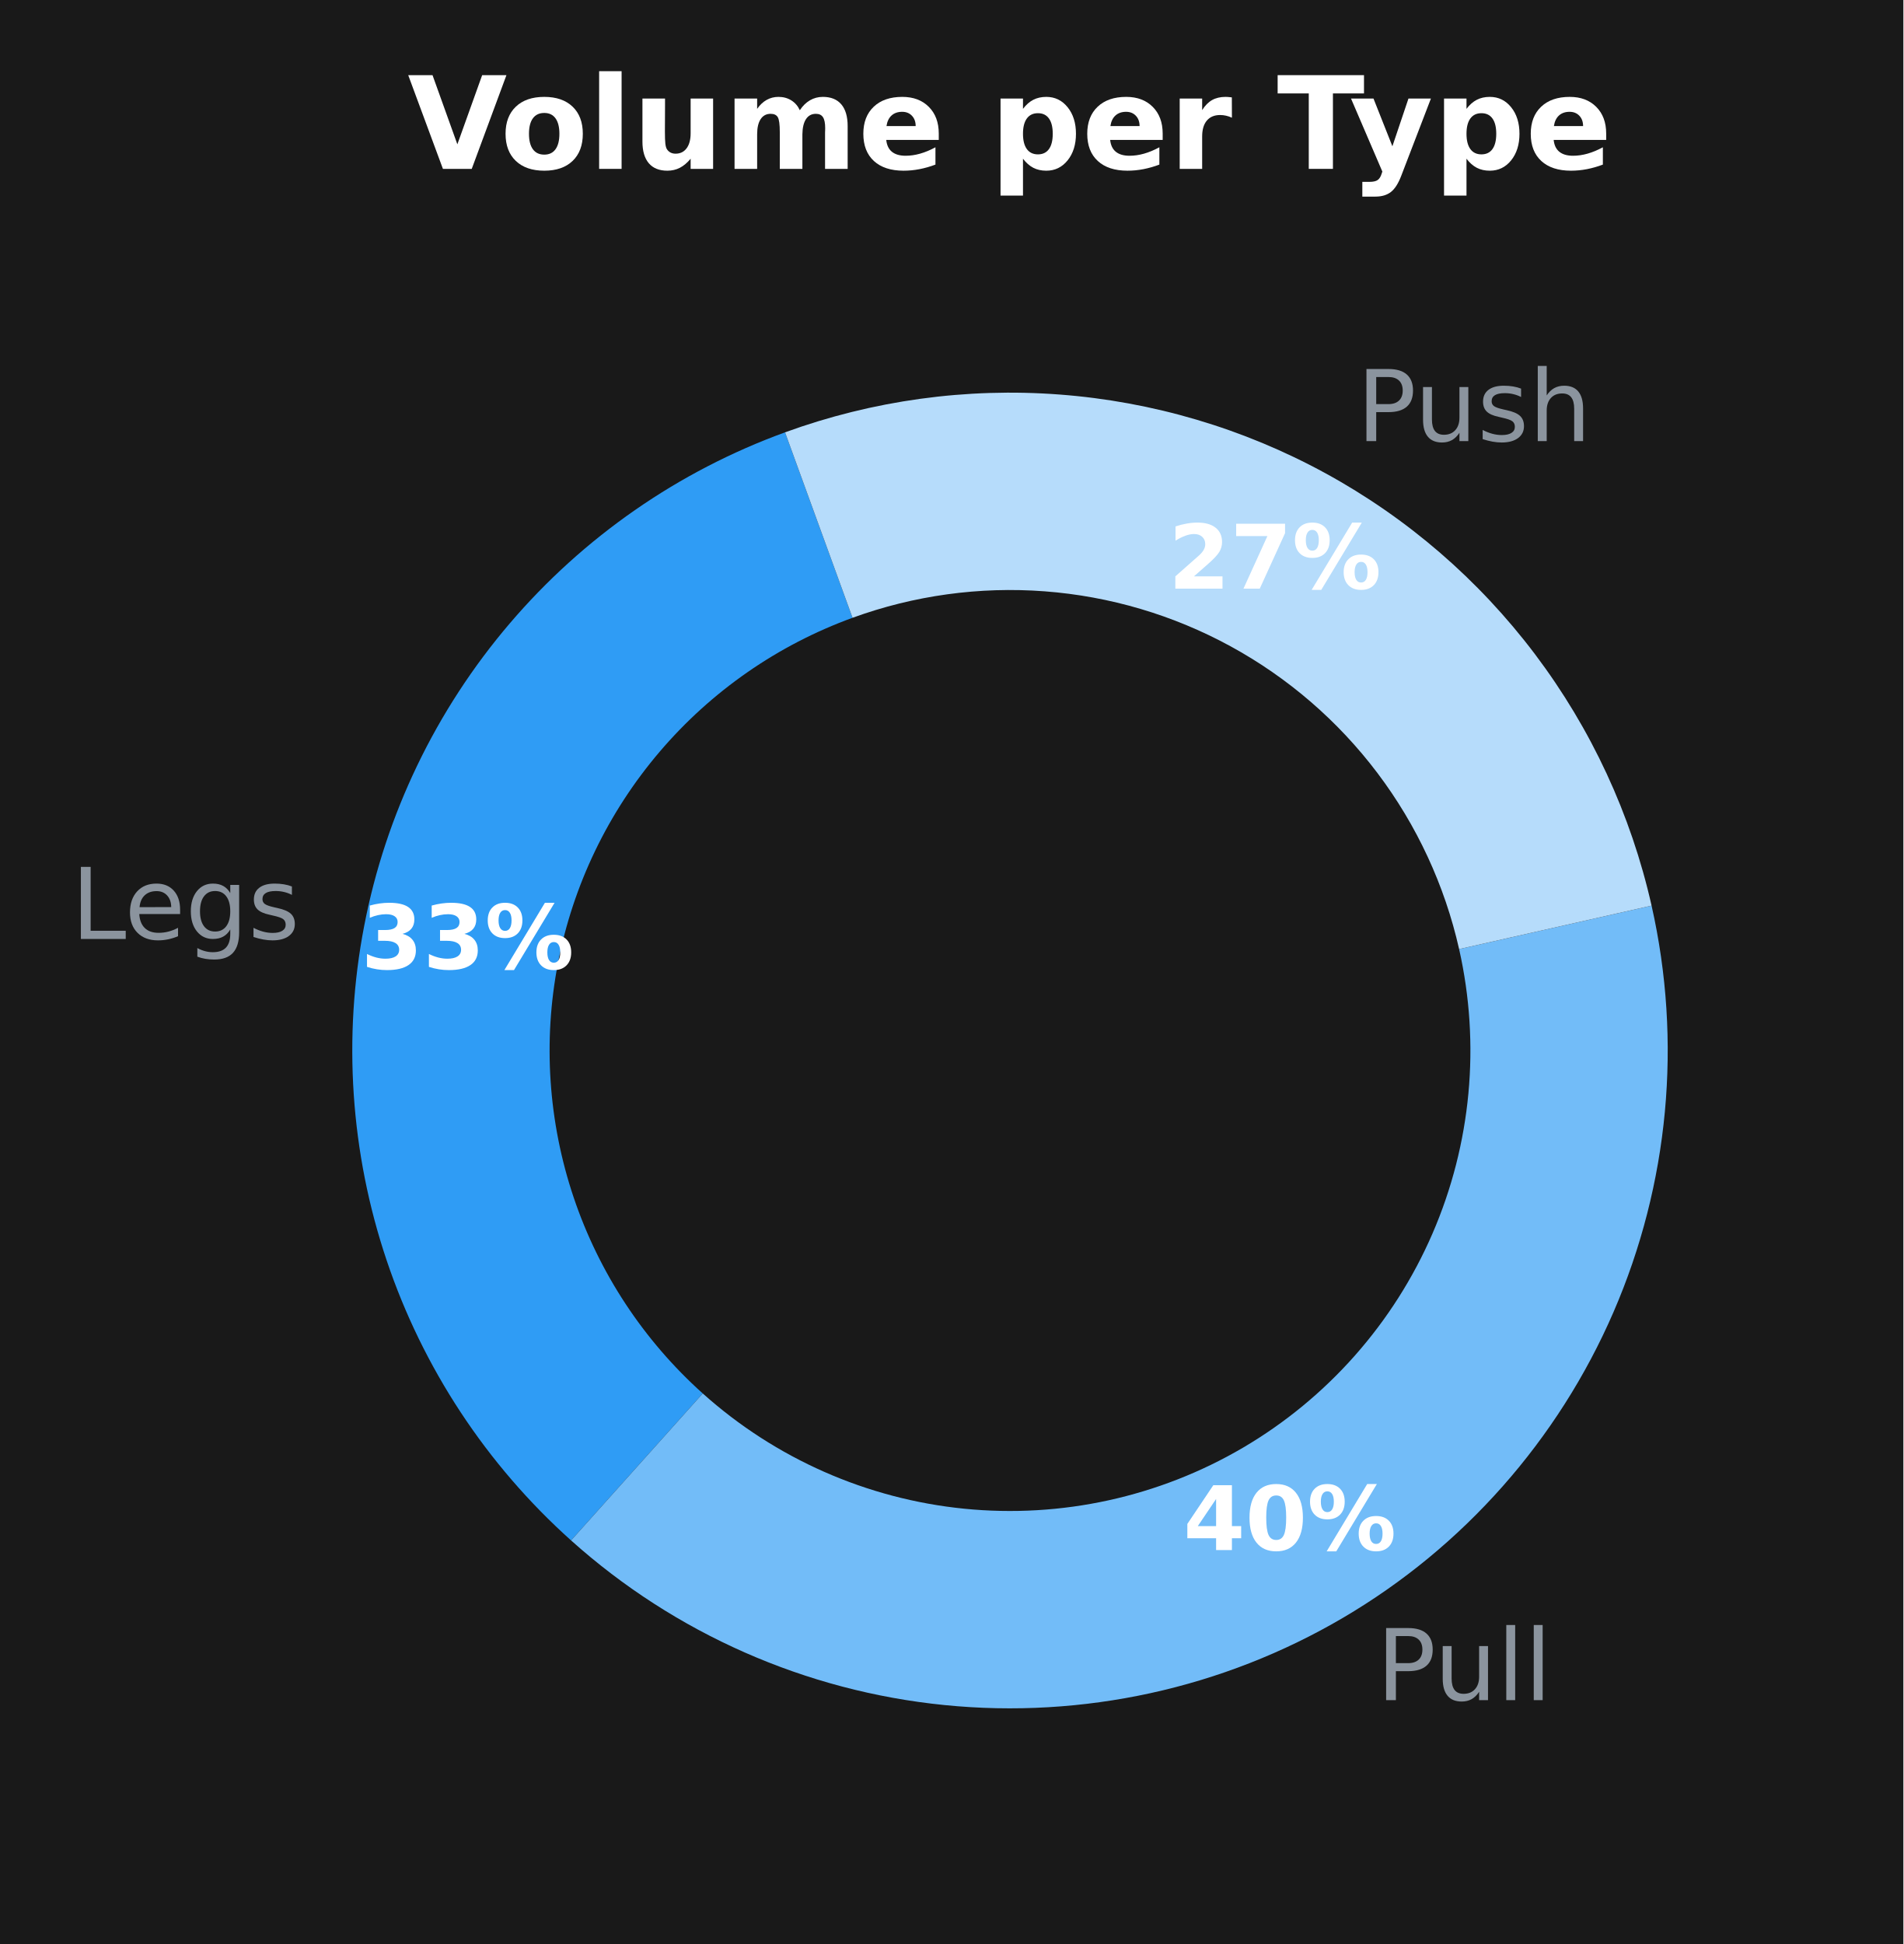
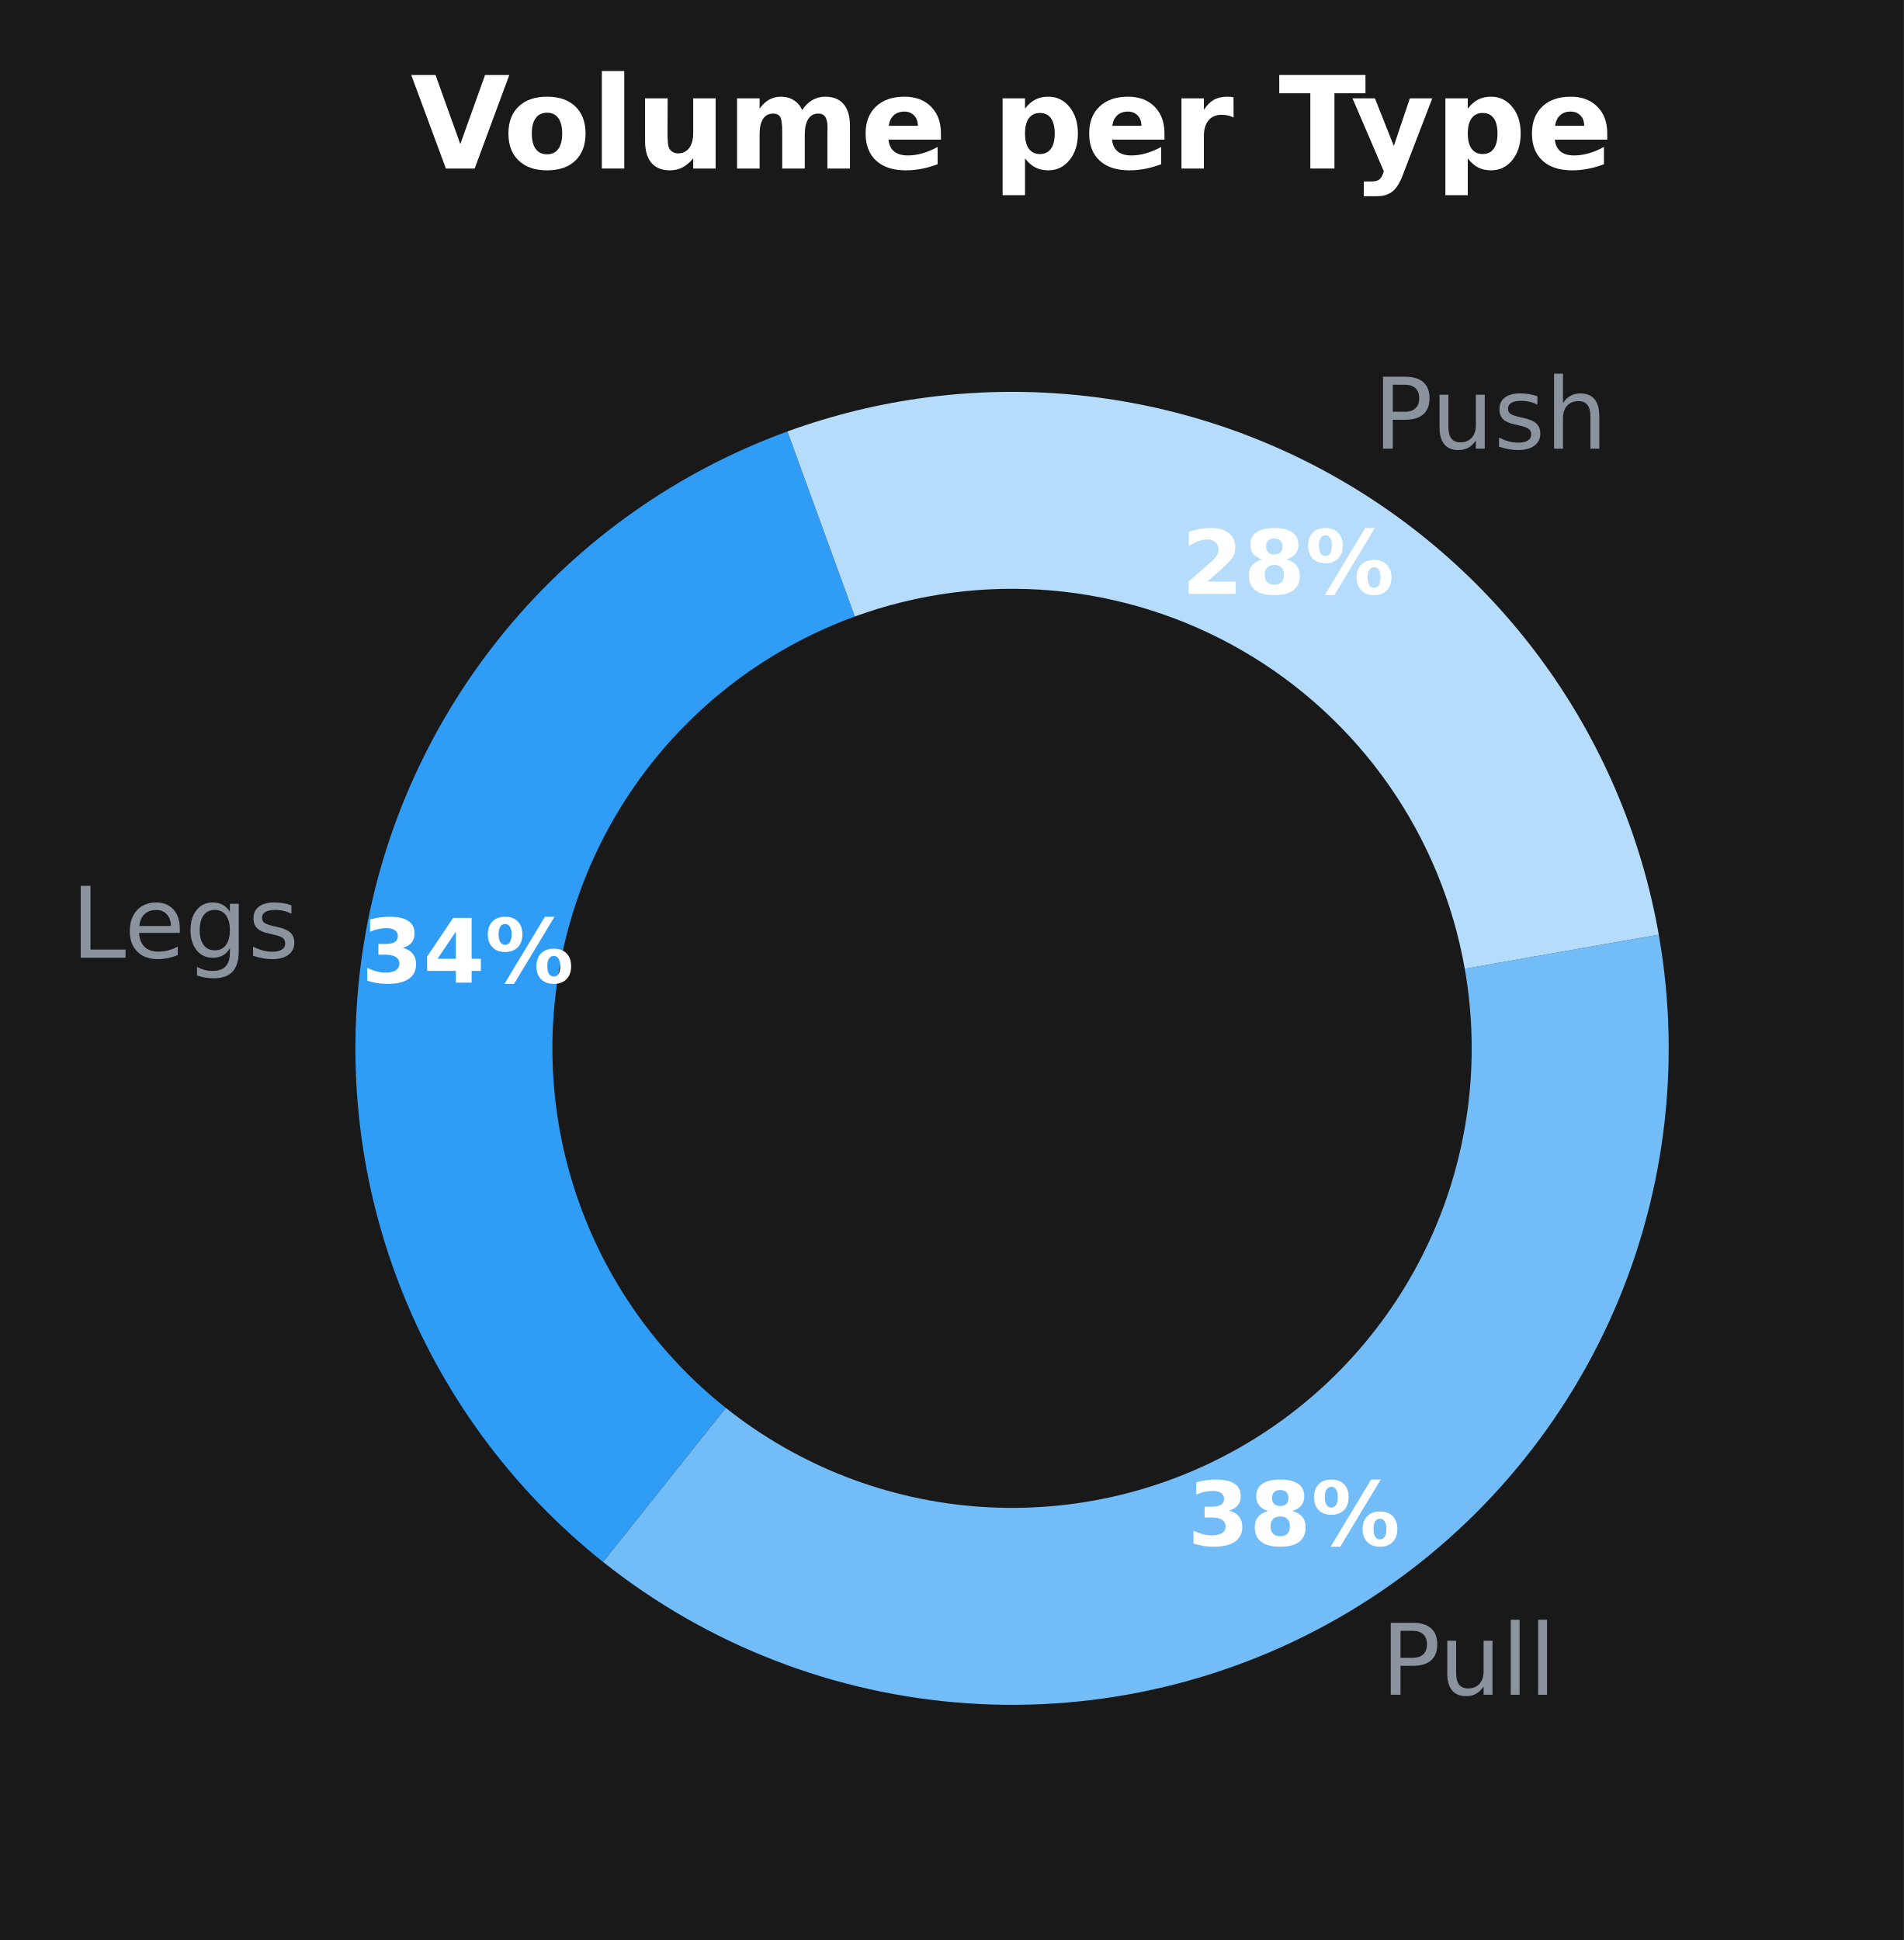
- <svg xmlns="http://www.w3.org/2000/svg" xmlns:xlink="http://www.w3.org/1999/xlink" width="192.521pt" height="196.598pt" viewBox="0 0 192.521 196.598" version="1.1">
+ <svg xmlns="http://www.w3.org/2000/svg" xmlns:xlink="http://www.w3.org/1999/xlink" width="192.895pt" height="196.598pt" viewBox="0 0 192.895 196.598" version="1.1">
  <defs>
    <style type="text/css">*{stroke-linejoin: round; stroke-linecap: butt}</style>
  </defs>
  <g id="figure_1">
    <g id="patch_1">
-       <path d="M 0 196.598  L 192.521 196.598  L 192.521 0  L 0 0  z " style="fill: #191919" />
+       <path d="M 0 196.598  L 192.895 196.598  L 192.895 0  L 0 0  z " style="fill: #191919" />
    </g>
    <g id="axes_1">
      <g id="patch_2">
-         <path d="M 79.407 43.722  C 68.606 47.653 59.006 54.317 51.547 63.062  C 44.087 71.806 39.02 82.337 36.84 93.622  C 34.66 104.908 35.442 116.568 39.109 127.461  C 42.775 138.354 49.203 148.114 57.763 155.784  L 71.083 140.921  C 65.091 135.551 60.591 128.72 58.024 121.094  C 55.458 113.469 54.91 105.307 56.436 97.407  C 57.962 89.507 61.509 82.136 66.731 76.015  C 71.952 69.893 78.672 65.229 86.233 62.477  z " style="fill: #2f9cf5" />
+         <path d="M 79.781 43.722  C 68.671 47.766 58.838 54.698 51.297 63.804  C 43.756 72.909 38.777 83.862 36.874 95.531  C 34.971 107.199 36.213 119.167 40.47 130.196  C 44.728 141.226 51.85 150.923 61.099 158.287  L 73.53 142.672  C 67.055 137.518 62.07 130.729 59.09 123.009  C 56.109 115.288 55.24 106.911 56.572 98.743  C 57.904 90.575 61.389 82.908 66.668 76.534  C 71.947 70.16 78.83 65.307 86.607 62.477  z " style="fill: #2f9cf5" />
      </g>
      <g id="patch_3">
-         <path d="M 57.763 155.784  C 68.268 165.198 81.499 171.03 95.534 172.435  C 109.569 173.84 123.694 170.746 135.856 163.602  C 148.018 156.458 157.599 145.627 163.206 132.685  C 168.813 119.742 170.162 105.345 167.055 91.586  L 147.587 95.982  C 149.761 105.613 148.818 115.691 144.893 124.751  C 140.968 133.811 134.261 141.392 125.748 146.393  C 117.234 151.393 107.347 153.559 97.522 152.576  C 87.698 151.593 78.436 147.51 71.083 140.921  z " style="fill: #72bcf8" />
+         <path d="M 61.099 158.287  C 71.663 166.696 84.54 171.694 98.011 172.612  C 111.482 173.53 124.918 170.326 136.525 163.427  C 148.132 156.529 157.368 146.258 163 133.986  C 168.631 121.715 170.396 108.015 168.057 94.717  L 148.401 98.173  C 150.037 107.482 148.802 117.072 144.86 125.662  C 140.918 134.252 134.453 141.442 126.328 146.271  C 118.203 151.1 108.798 153.342 99.368 152.7  C 89.938 152.057 80.924 148.559 73.53 142.672  z " style="fill: #72bcf8" />
      </g>
      <g id="patch_4">
-         <path d="M 167.055 91.586  C 164.975 82.37 160.954 73.703 155.263 66.161  C 149.572 58.62 142.339 52.377 134.047 47.849  C 125.755 43.321 116.592 40.61 107.171 39.899  C 97.75 39.187 88.285 40.491 79.407 43.722  L 86.233 62.477  C 92.448 60.215 99.073 59.303 105.668 59.801  C 112.263 60.299 118.676 62.196 124.481 65.366  C 130.285 68.535 135.348 72.906 139.332 78.184  C 143.316 83.463 146.13 89.531 147.587 95.982  z " style="fill: #b6dcfb" />
+         <path d="M 168.057 94.717  C 166.375 85.146 162.615 76.06 157.045 68.098  C 151.474 60.137 144.226 53.491 135.812 48.631  C 127.398 43.77 118.021 40.812 108.341 39.964  C 98.661 39.116 88.912 40.399 79.781 43.722  L 86.607 62.477  C 92.999 60.15 99.823 59.252 106.599 59.846  C 113.375 60.44 119.939 62.511 125.829 65.913  C 131.719 69.315 136.792 73.967 140.692 79.54  C 144.591 85.113 147.223 91.474 148.401 98.173  z " style="fill: #b6dcfb" />
      </g>
      <g id="matplotlib.axis_1" />
      <g id="matplotlib.axis_2" />
      <g id="text_1">
-         <g style="fill: #8b949e" transform="translate(7.2 94.95818) scale(0.1 -0.1)">
+         <g style="fill: #8b949e" transform="translate(7.2 97.05783) scale(0.1 -0.1)">
          <defs>
            <path id="DejaVuSans-2f" d="M 628 4666  L 1259 4666  L 1259 531  L 3531 531  L 3531 0  L 628 0  L 628 4666  z " transform="scale(0.015625)" />
            <path id="DejaVuSans-48" d="M 3597 1894  L 3597 1613  L 953 1613  Q 991 1019 1311 708  Q 1631 397 2203 397  Q 2534 397 2845 478  Q 3156 559 3463 722  L 3463 178  Q 3153 47 2828 -22  Q 2503 -91 2169 -91  Q 1331 -91 842 396  Q 353 884 353 1716  Q 353 2575 817 3079  Q 1281 3584 2069 3584  Q 2775 3584 3186 3129  Q 3597 2675 3597 1894  z M 3022 2063  Q 3016 2534 2758 2815  Q 2500 3097 2075 3097  Q 1594 3097 1305 2825  Q 1016 2553 972 2059  L 3022 2063  z " transform="scale(0.015625)" />
            <path id="DejaVuSans-4a" d="M 2906 1791  Q 2906 2416 2648 2759  Q 2391 3103 1925 3103  Q 1463 3103 1205 2759  Q 947 2416 947 1791  Q 947 1169 1205 825  Q 1463 481 1925 481  Q 2391 481 2648 825  Q 2906 1169 2906 1791  z M 3481 434  Q 3481 -459 3084 -895  Q 2688 -1331 1869 -1331  Q 1566 -1331 1297 -1286  Q 1028 -1241 775 -1147  L 775 -588  Q 1028 -725 1275 -790  Q 1522 -856 1778 -856  Q 2344 -856 2625 -561  Q 2906 -266 2906 331  L 2906 616  Q 2728 306 2450 153  Q 2172 0 1784 0  Q 1141 0 747 490  Q 353 981 353 1791  Q 353 2603 747 3093  Q 1141 3584 1784 3584  Q 2172 3584 2450 3431  Q 2728 3278 2906 2969  L 2906 3500  L 3481 3500  L 3481 434  z " transform="scale(0.015625)" />
            <path id="DejaVuSans-56" d="M 2834 3397  L 2834 2853  Q 2591 2978 2328 3040  Q 2066 3103 1784 3103  Q 1356 3103 1142 2972  Q 928 2841 928 2578  Q 928 2378 1081 2264  Q 1234 2150 1697 2047  L 1894 2003  Q 2506 1872 2764 1633  Q 3022 1394 3022 966  Q 3022 478 2636 193  Q 2250 -91 1575 -91  Q 1294 -91 989 -36  Q 684 19 347 128  L 347 722  Q 666 556 975 473  Q 1284 391 1588 391  Q 1994 391 2212 530  Q 2431 669 2431 922  Q 2431 1156 2273 1281  Q 2116 1406 1581 1522  L 1381 1569  Q 847 1681 609 1914  Q 372 2147 372 2553  Q 372 3047 722 3315  Q 1072 3584 1716 3584  Q 2034 3584 2315 3537  Q 2597 3491 2834 3397  z " transform="scale(0.015625)" />
          </defs>
          <use xlink:href="#DejaVuSans-2f" />
          <use xlink:href="#DejaVuSans-48" transform="translate(53.96875 0)" />
          <use xlink:href="#DejaVuSans-4a" transform="translate(115.5 0)" />
          <use xlink:href="#DejaVuSans-56" transform="translate(178.9844 0)" />
        </g>
      </g>
      <g id="text_2">
-         <g style="fill: #8b949e" transform="translate(139.2258 171.936) scale(0.1 -0.1)">
+         <g style="fill: #8b949e" transform="translate(139.9239 171.7445) scale(0.1 -0.1)">
          <defs>
            <path id="DejaVuSans-33" d="M 1259 4147  L 1259 2394  L 2053 2394  Q 2494 2394 2734 2622  Q 2975 2850 2975 3272  Q 2975 3691 2734 3919  Q 2494 4147 2053 4147  L 1259 4147  z M 628 4666  L 2053 4666  Q 2838 4666 3239 4311  Q 3641 3956 3641 3272  Q 3641 2581 3239 2228  Q 2838 1875 2053 1875  L 1259 1875  L 1259 0  L 628 0  L 628 4666  z " transform="scale(0.015625)" />
            <path id="DejaVuSans-58" d="M 544 1381  L 544 3500  L 1119 3500  L 1119 1403  Q 1119 906 1312 657  Q 1506 409 1894 409  Q 2359 409 2629 706  Q 2900 1003 2900 1516  L 2900 3500  L 3475 3500  L 3475 0  L 2900 0  L 2900 538  Q 2691 219 2414 64  Q 2138 -91 1772 -91  Q 1169 -91 856 284  Q 544 659 544 1381  z M 1991 3584  L 1991 3584  z " transform="scale(0.015625)" />
            <path id="DejaVuSans-4f" d="M 603 4863  L 1178 4863  L 1178 0  L 603 0  L 603 4863  z " transform="scale(0.015625)" />
          </defs>
          <use xlink:href="#DejaVuSans-33" />
          <use xlink:href="#DejaVuSans-58" transform="translate(58.54688 0)" />
          <use xlink:href="#DejaVuSans-4f" transform="translate(121.9219 0)" />
          <use xlink:href="#DejaVuSans-4f" transform="translate(149.7031 0)" />
        </g>
      </g>
      <g id="text_3">
-         <g style="fill: #8b949e" transform="translate(137.2351 44.60815) scale(0.1 -0.1)">
+         <g style="fill: #8b949e" transform="translate(139.1401 45.46826) scale(0.1 -0.1)">
          <defs>
            <path id="DejaVuSans-4b" d="M 3513 2113  L 3513 0  L 2938 0  L 2938 2094  Q 2938 2591 2744 2837  Q 2550 3084 2163 3084  Q 1697 3084 1428 2787  Q 1159 2491 1159 1978  L 1159 0  L 581 0  L 581 4863  L 1159 4863  L 1159 2956  Q 1366 3272 1645 3428  Q 1925 3584 2291 3584  Q 2894 3584 3203 3211  Q 3513 2838 3513 2113  z " transform="scale(0.015625)" />
          </defs>
          <use xlink:href="#DejaVuSans-33" />
          <use xlink:href="#DejaVuSans-58" transform="translate(58.54688 0)" />
          <use xlink:href="#DejaVuSans-56" transform="translate(121.9219 0)" />
          <use xlink:href="#DejaVuSans-4b" transform="translate(174.0156 0)" />
        </g>
      </g>
      <g id="text_4">
-         <g style="fill: #ffffff" transform="translate(36.52006 97.97853) scale(0.09 -0.09)">
+         <g style="fill: #ffffff" transform="translate(36.60843 99.5819) scale(0.09 -0.09)">
          <defs>
            <path id="DejaVuSans-Bold-16" d="M 2981 2516  Q 3453 2394 3698 2092  Q 3944 1791 3944 1325  Q 3944 631 3412 270  Q 2881 -91 1863 -91  Q 1503 -91 1142 -33  Q 781 25 428 141  L 428 1069  Q 766 900 1098 814  Q 1431 728 1753 728  Q 2231 728 2486 893  Q 2741 1059 2741 1369  Q 2741 1688 2480 1852  Q 2219 2016 1709 2016  L 1228 2016  L 1228 2791  L 1734 2791  Q 2188 2791 2409 2933  Q 2631 3075 2631 3366  Q 2631 3634 2415 3781  Q 2200 3928 1806 3928  Q 1516 3928 1219 3862  Q 922 3797 628 3669  L 628 4550  Q 984 4650 1334 4700  Q 1684 4750 2022 4750  Q 2931 4750 3382 4451  Q 3834 4153 3834 3553  Q 3834 3144 3618 2883  Q 3403 2622 2981 2516  z " transform="scale(0.015625)" />
+             <path id="DejaVuSans-Bold-17" d="M 2356 3675  L 1038 1722  L 2356 1722  L 2356 3675  z M 2156 4666  L 3494 4666  L 3494 1722  L 4159 1722  L 4159 850  L 3494 850  L 3494 0  L 2356 0  L 2356 850  L 288 850  L 288 1881  L 2156 4666  z " transform="scale(0.015625)" />
            <path id="DejaVuSans-Bold-8" d="M 4959 1925  Q 4738 1925 4616 1733  Q 4494 1541 4494 1184  Q 4494 825 4614 633  Q 4734 441 4959 441  Q 5184 441 5303 633  Q 5422 825 5422 1184  Q 5422 1541 5301 1733  Q 5181 1925 4959 1925  z M 4959 2450  Q 5541 2450 5875 2112  Q 6209 1775 6209 1184  Q 6209 594 5875 251  Q 5541 -91 4959 -91  Q 4378 -91 4042 251  Q 3706 594 3706 1184  Q 3706 1772 4042 2111  Q 4378 2450 4959 2450  z M 2094 -91  L 1403 -91  L 4319 4750  L 5013 4750  L 2094 -91  z M 1453 4750  Q 2034 4750 2367 4411  Q 2700 4072 2700 3481  Q 2700 2891 2367 2550  Q 2034 2209 1453 2209  Q 872 2209 539 2550  Q 206 2891 206 3481  Q 206 4072 539 4411  Q 872 4750 1453 4750  z M 1453 4225  Q 1228 4225 1106 4031  Q 984 3838 984 3481  Q 984 3122 1106 2926  Q 1228 2731 1453 2731  Q 1678 2731 1798 2926  Q 1919 3122 1919 3481  Q 1919 3838 1797 4031  Q 1675 4225 1453 4225  z " transform="scale(0.015625)" />
          </defs>
          <use xlink:href="#DejaVuSans-Bold-16" />
-           <use xlink:href="#DejaVuSans-Bold-16" transform="translate(69.57812 0)" />
+           <use xlink:href="#DejaVuSans-Bold-17" transform="translate(69.57812 0)" />
          <use xlink:href="#DejaVuSans-Bold-8" transform="translate(139.1562 0)" />
        </g>
      </g>
      <g id="text_5">
-         <g style="fill: #ffffff" transform="translate(119.6938 156.7613) scale(0.09 -0.09)">
+         <g style="fill: #ffffff" transform="translate(120.3153 156.615) scale(0.09 -0.09)">
          <defs>
-             <path id="DejaVuSans-Bold-17" d="M 2356 3675  L 1038 1722  L 2356 1722  L 2356 3675  z M 2156 4666  L 3494 4666  L 3494 1722  L 4159 1722  L 4159 850  L 3494 850  L 3494 0  L 2356 0  L 2356 850  L 288 850  L 288 1881  L 2156 4666  z " transform="scale(0.015625)" />
-             <path id="DejaVuSans-Bold-13" d="M 2944 2338  Q 2944 3213 2780 3570  Q 2616 3928 2228 3928  Q 1841 3928 1675 3570  Q 1509 3213 1509 2338  Q 1509 1453 1675 1090  Q 1841 728 2228 728  Q 2613 728 2778 1090  Q 2944 1453 2944 2338  z M 4147 2328  Q 4147 1169 3647 539  Q 3147 -91 2228 -91  Q 1306 -91 806 539  Q 306 1169 306 2328  Q 306 3491 806 4120  Q 1306 4750 2228 4750  Q 3147 4750 3647 4120  Q 4147 3491 4147 2328  z " transform="scale(0.015625)" />
+             <path id="DejaVuSans-Bold-1b" d="M 2228 2088  Q 1891 2088 1709 1903  Q 1528 1719 1528 1375  Q 1528 1031 1709 848  Q 1891 666 2228 666  Q 2563 666 2741 848  Q 2919 1031 2919 1375  Q 2919 1722 2741 1905  Q 2563 2088 2228 2088  z M 1350 2484  Q 925 2613 709 2878  Q 494 3144 494 3541  Q 494 4131 934 4440  Q 1375 4750 2228 4750  Q 3075 4750 3515 4442  Q 3956 4134 3956 3541  Q 3956 3144 3739 2878  Q 3522 2613 3097 2484  Q 3572 2353 3814 2058  Q 4056 1763 4056 1313  Q 4056 619 3595 264  Q 3134 -91 2228 -91  Q 1319 -91 855 264  Q 391 619 391 1313  Q 391 1763 633 2058  Q 875 2353 1350 2484  z M 1631 3419  Q 1631 3141 1786 2991  Q 1941 2841 2228 2841  Q 2509 2841 2662 2991  Q 2816 3141 2816 3419  Q 2816 3697 2662 3845  Q 2509 3994 2228 3994  Q 1941 3994 1786 3844  Q 1631 3694 1631 3419  z " transform="scale(0.015625)" />
          </defs>
-           <use xlink:href="#DejaVuSans-Bold-17" />
-           <use xlink:href="#DejaVuSans-Bold-13" transform="translate(69.57812 0)" />
+           <use xlink:href="#DejaVuSans-Bold-16" />
+           <use xlink:href="#DejaVuSans-Bold-1b" transform="translate(69.57812 0)" />
          <use xlink:href="#DejaVuSans-Bold-8" transform="translate(139.1562 0)" />
        </g>
      </g>
      <g id="text_6">
-         <g style="fill: #ffffff" transform="translate(118.1736 59.52913) scale(0.09 -0.09)">
+         <g style="fill: #ffffff" transform="translate(119.7167 60.18594) scale(0.09 -0.09)">
          <defs>
            <path id="DejaVuSans-Bold-15" d="M 1844 884  L 3897 884  L 3897 0  L 506 0  L 506 884  L 2209 2388  Q 2438 2594 2547 2791  Q 2656 2988 2656 3200  Q 2656 3528 2436 3728  Q 2216 3928 1850 3928  Q 1569 3928 1234 3808  Q 900 3688 519 3450  L 519 4475  Q 925 4609 1322 4679  Q 1719 4750 2100 4750  Q 2938 4750 3402 4381  Q 3866 4013 3866 3353  Q 3866 2972 3669 2642  Q 3472 2313 2841 1759  L 1844 884  z " transform="scale(0.015625)" />
-             <path id="DejaVuSans-Bold-1a" d="M 428 4666  L 3944 4666  L 3944 3988  L 2125 0  L 953 0  L 2675 3781  L 428 3781  L 428 4666  z " transform="scale(0.015625)" />
          </defs>
          <use xlink:href="#DejaVuSans-Bold-15" />
-           <use xlink:href="#DejaVuSans-Bold-1a" transform="translate(69.57812 0)" />
+           <use xlink:href="#DejaVuSans-Bold-1b" transform="translate(69.57812 0)" />
          <use xlink:href="#DejaVuSans-Bold-8" transform="translate(139.1562 0)" />
        </g>
      </g>
      <g id="text_7">
-         <g style="fill: #ffffff" transform="translate(41.22834 17.07797) scale(0.13 -0.13)">
+         <g style="fill: #ffffff" transform="translate(41.60221 17.07797) scale(0.13 -0.13)">
          <defs>
            <path id="DejaVuSans-Bold-39" d="M 31 4666  L 1241 4666  L 2478 1222  L 3713 4666  L 4922 4666  L 3194 0  L 1759 0  L 31 4666  z " transform="scale(0.015625)" />
            <path id="DejaVuSans-Bold-52" d="M 2203 2784  Q 1831 2784 1636 2517  Q 1441 2250 1441 1747  Q 1441 1244 1636 976  Q 1831 709 2203 709  Q 2569 709 2762 976  Q 2956 1244 2956 1747  Q 2956 2250 2762 2517  Q 2569 2784 2203 2784  z M 2203 3584  Q 3106 3584 3614 3096  Q 4122 2609 4122 1747  Q 4122 884 3614 396  Q 3106 -91 2203 -91  Q 1297 -91 786 396  Q 275 884 275 1747  Q 275 2609 786 3096  Q 1297 3584 2203 3584  z " transform="scale(0.015625)" />
            <path id="DejaVuSans-Bold-4f" d="M 538 4863  L 1656 4863  L 1656 0  L 538 0  L 538 4863  z " transform="scale(0.015625)" />
            <path id="DejaVuSans-Bold-58" d="M 500 1363  L 500 3500  L 1625 3500  L 1625 3150  Q 1625 2866 1622 2436  Q 1619 2006 1619 1863  Q 1619 1441 1641 1255  Q 1663 1069 1716 984  Q 1784 875 1895 815  Q 2006 756 2150 756  Q 2500 756 2700 1025  Q 2900 1294 2900 1772  L 2900 3500  L 4019 3500  L 4019 0  L 2900 0  L 2900 506  Q 2647 200 2364 54  Q 2081 -91 1741 -91  Q 1134 -91 817 281  Q 500 653 500 1363  z " transform="scale(0.015625)" />
            <path id="DejaVuSans-Bold-50" d="M 3781 2919  Q 3994 3244 4286 3414  Q 4578 3584 4928 3584  Q 5531 3584 5847 3212  Q 6163 2841 6163 2131  L 6163 0  L 5038 0  L 5038 1825  Q 5041 1866 5042 1909  Q 5044 1953 5044 2034  Q 5044 2406 4934 2573  Q 4825 2741 4581 2741  Q 4263 2741 4089 2478  Q 3916 2216 3909 1719  L 3909 0  L 2784 0  L 2784 1825  Q 2784 2406 2684 2573  Q 2584 2741 2328 2741  Q 2006 2741 1831 2477  Q 1656 2213 1656 1722  L 1656 0  L 531 0  L 531 3500  L 1656 3500  L 1656 2988  Q 1863 3284 2130 3434  Q 2397 3584 2719 3584  Q 3081 3584 3359 3409  Q 3638 3234 3781 2919  z " transform="scale(0.015625)" />
            <path id="DejaVuSans-Bold-48" d="M 4031 1759  L 4031 1441  L 1416 1441  Q 1456 1047 1700 850  Q 1944 653 2381 653  Q 2734 653 3104 758  Q 3475 863 3866 1075  L 3866 213  Q 3469 63 3072 -14  Q 2675 -91 2278 -91  Q 1328 -91 801 392  Q 275 875 275 1747  Q 275 2603 792 3093  Q 1309 3584 2216 3584  Q 3041 3584 3536 3087  Q 4031 2591 4031 1759  z M 2881 2131  Q 2881 2450 2695 2645  Q 2509 2841 2209 2841  Q 1884 2841 1681 2658  Q 1478 2475 1428 2131  L 2881 2131  z " transform="scale(0.015625)" />
            <path id="DejaVuSans-Bold-3" transform="scale(0.015625)" />
            <path id="DejaVuSans-Bold-53" d="M 1656 506  L 1656 -1331  L 538 -1331  L 538 3500  L 1656 3500  L 1656 2988  Q 1888 3294 2169 3439  Q 2450 3584 2816 3584  Q 3463 3584 3878 3070  Q 4294 2556 4294 1747  Q 4294 938 3878 423  Q 3463 -91 2816 -91  Q 2450 -91 2169 54  Q 1888 200 1656 506  z M 2400 2772  Q 2041 2772 1848 2508  Q 1656 2244 1656 1747  Q 1656 1250 1848 986  Q 2041 722 2400 722  Q 2759 722 2948 984  Q 3138 1247 3138 1747  Q 3138 2247 2948 2509  Q 2759 2772 2400 2772  z " transform="scale(0.015625)" />
            <path id="DejaVuSans-Bold-55" d="M 3138 2547  Q 2991 2616 2845 2648  Q 2700 2681 2553 2681  Q 2122 2681 1889 2404  Q 1656 2128 1656 1613  L 1656 0  L 538 0  L 538 3500  L 1656 3500  L 1656 2925  Q 1872 3269 2151 3426  Q 2431 3584 2822 3584  Q 2878 3584 2943 3579  Q 3009 3575 3134 3559  L 3138 2547  z " transform="scale(0.015625)" />
            <path id="DejaVuSans-Bold-37" d="M 31 4666  L 4331 4666  L 4331 3756  L 2784 3756  L 2784 0  L 1581 0  L 1581 3756  L 31 3756  L 31 4666  z " transform="scale(0.015625)" />
            <path id="DejaVuSans-Bold-5c" d="M 78 3500  L 1197 3500  L 2138 1125  L 2938 3500  L 4056 3500  L 2584 -331  Q 2363 -916 2067 -1148  Q 1772 -1381 1288 -1381  L 641 -1381  L 641 -647  L 991 -647  Q 1275 -647 1404 -556  Q 1534 -466 1606 -231  L 1638 -134  L 78 3500  z " transform="scale(0.015625)" />
          </defs>
          <use xlink:href="#DejaVuSans-Bold-39" />
          <use xlink:href="#DejaVuSans-Bold-52" transform="translate(71.92188 0)" />
          <use xlink:href="#DejaVuSans-Bold-4f" transform="translate(140.625 0)" />
          <use xlink:href="#DejaVuSans-Bold-58" transform="translate(174.9062 0)" />
          <use xlink:href="#DejaVuSans-Bold-50" transform="translate(246.0938 0)" />
          <use xlink:href="#DejaVuSans-Bold-48" transform="translate(350.2969 0)" />
          <use xlink:href="#DejaVuSans-Bold-3" transform="translate(418.125 0)" />
          <use xlink:href="#DejaVuSans-Bold-53" transform="translate(452.9375 0)" />
          <use xlink:href="#DejaVuSans-Bold-48" transform="translate(524.5156 0)" />
          <use xlink:href="#DejaVuSans-Bold-55" transform="translate(592.3438 0)" />
          <use xlink:href="#DejaVuSans-Bold-3" transform="translate(641.6562 0)" />
          <use xlink:href="#DejaVuSans-Bold-37" transform="translate(676.4688 0)" />
          <use xlink:href="#DejaVuSans-Bold-5c" transform="translate(732.8281 0)" />
          <use xlink:href="#DejaVuSans-Bold-53" transform="translate(798.0156 0)" />
          <use xlink:href="#DejaVuSans-Bold-48" transform="translate(869.5938 0)" />
        </g>
      </g>
    </g>
  </g>
</svg>
